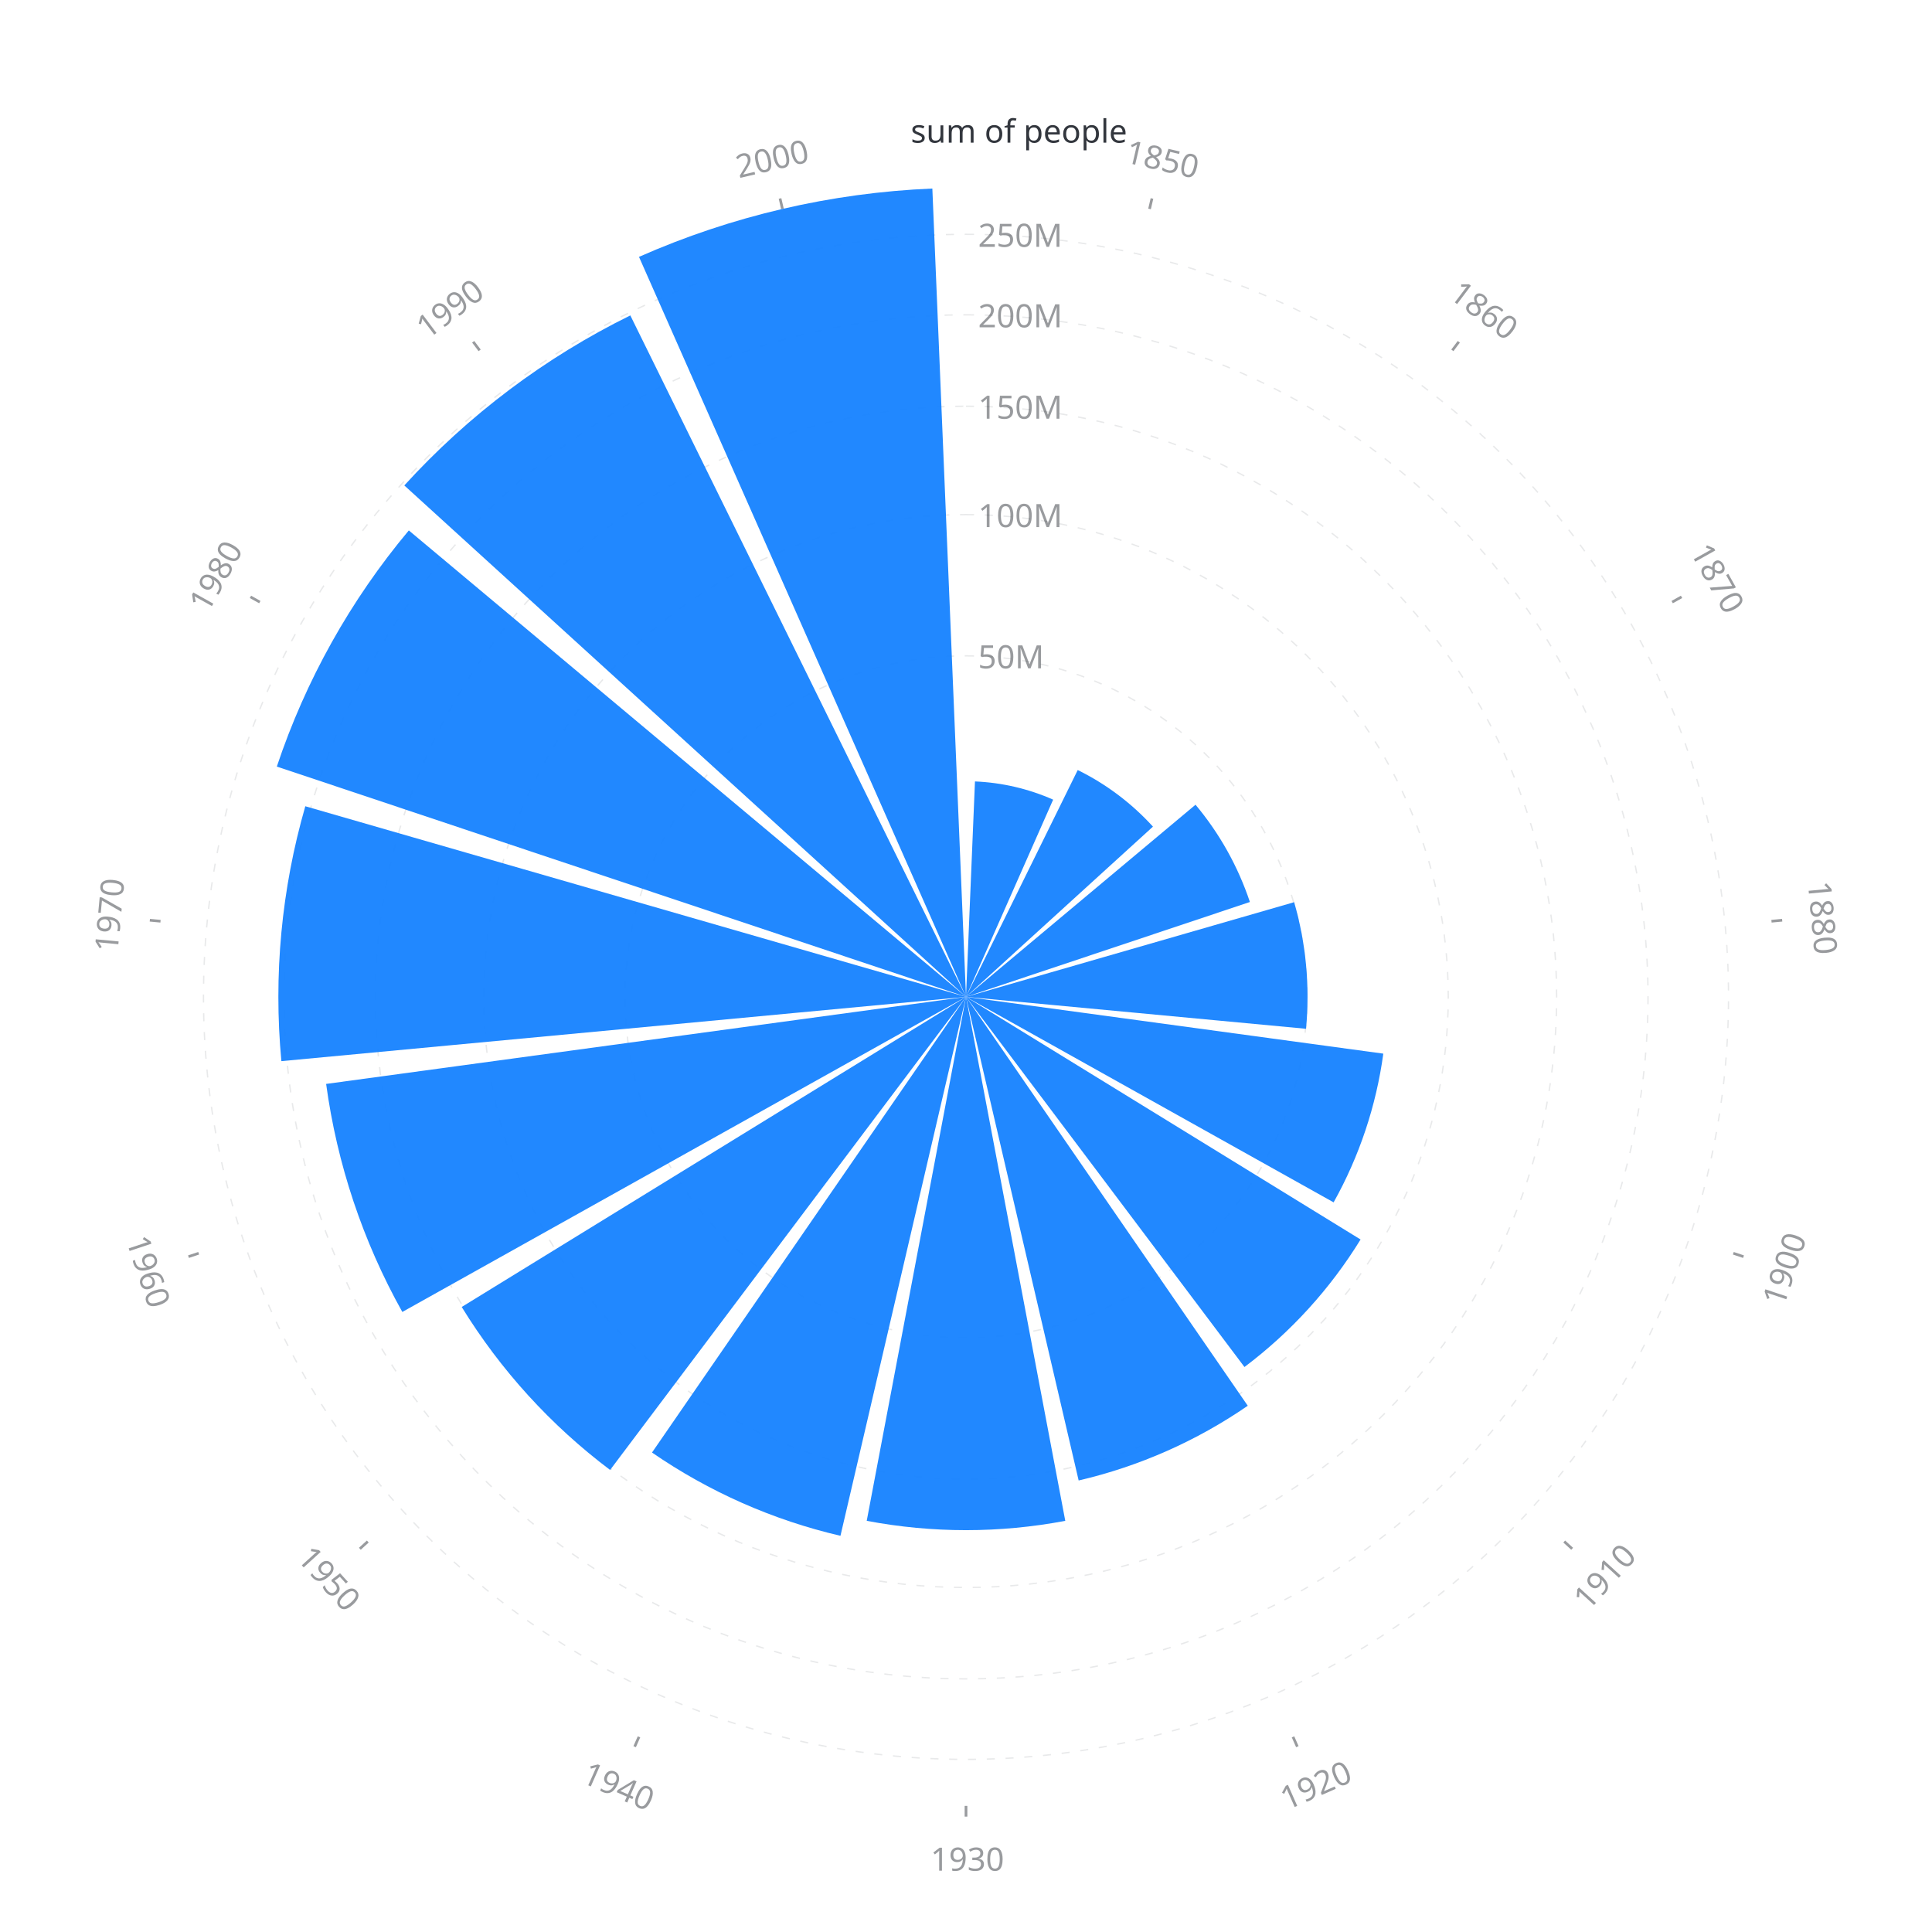
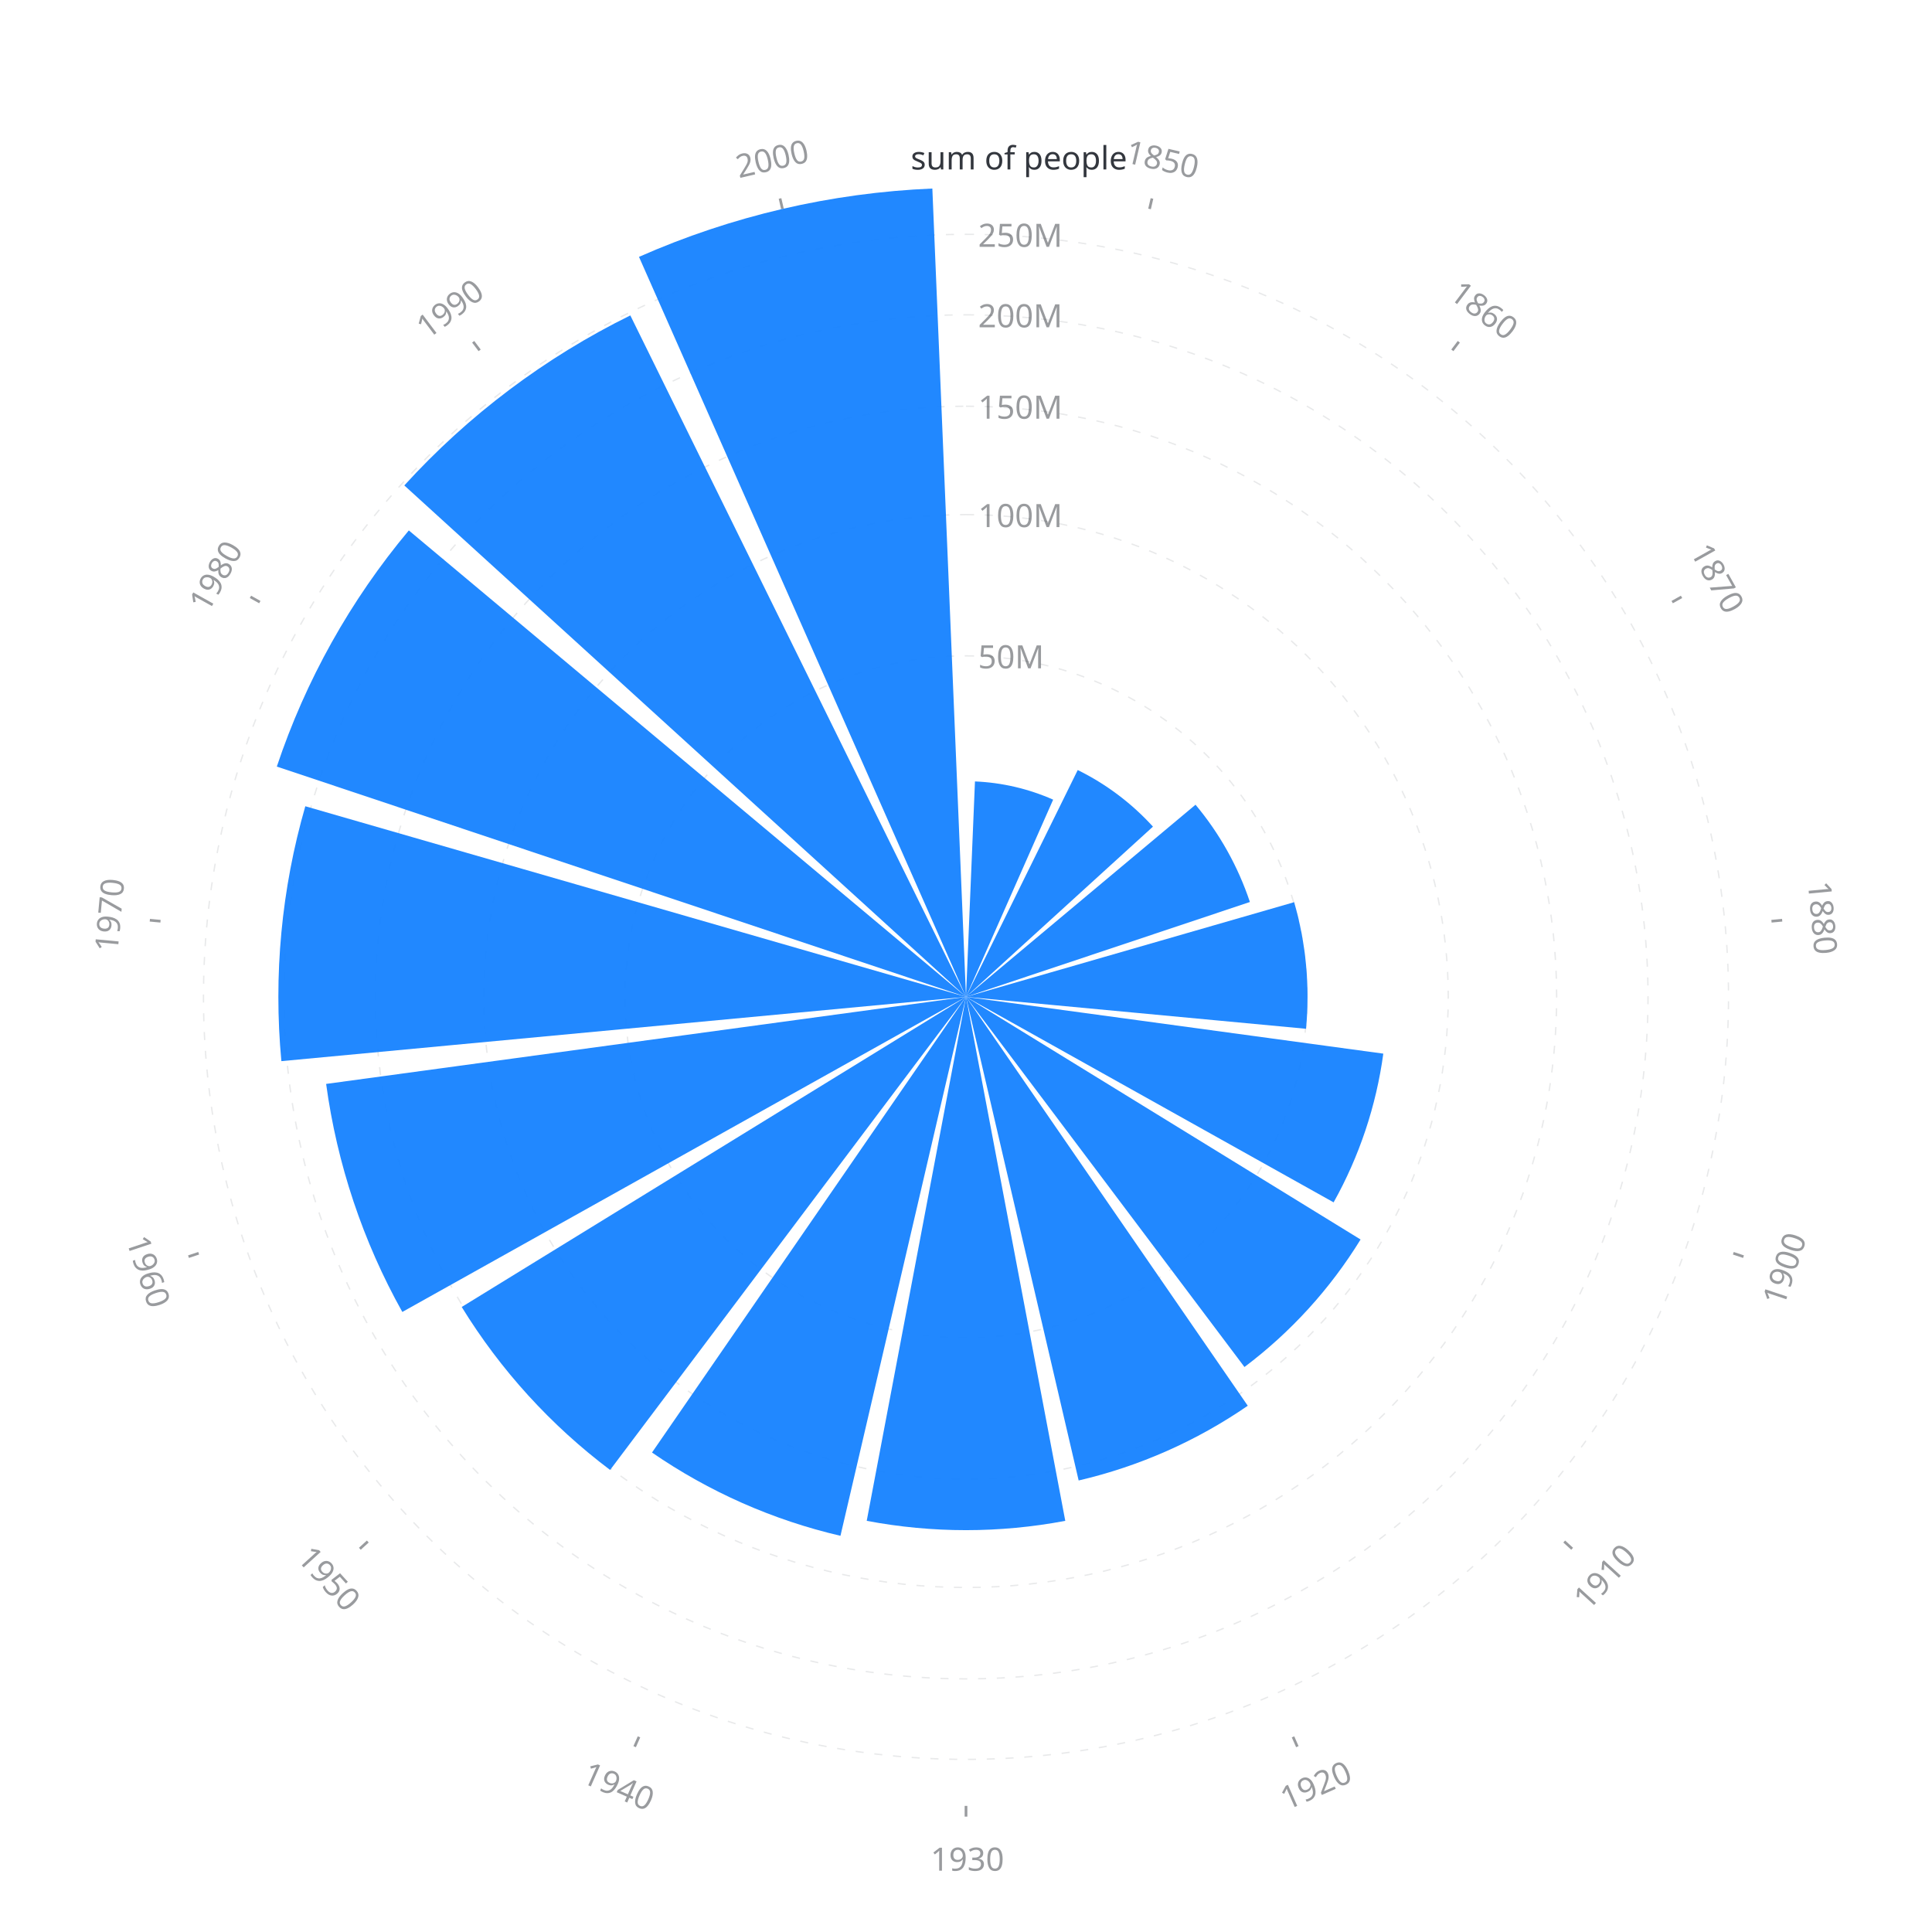
<svg xmlns="http://www.w3.org/2000/svg" width="720" height="720" style="background: transparent;" color-interpolation-filters="sRGB">
  <defs />
  <g id="g-svg-camera" transform="matrix(1,0,0,1,0,0)">
    <g id="g-root" fill="none" transform="matrix(1,0,0,1,0,0)">
      <g id="g-svg-22" fill="none" transform="matrix(1,0,0,1,0,0)" class="view">
        <g transform="matrix(1,0,0,1,0,0)">
          <path id="g-svg-23" fill="rgba(0,0,0,0)" class="area" d="M 0,0 l 720,0 l 0,720 l-720 0 z" width="720" height="720" />
        </g>
        <g transform="matrix(1,0,0,1,16,16)">
          <path id="g-svg-24" fill="rgba(0,0,0,0)" class="area" d="M 0,0 l 688,0 l 0,688 l-688 0 z" width="688" height="688" />
        </g>
        <g transform="matrix(1,0,0,1,16,16)">
          <path id="g-svg-25" fill="rgba(0,0,0,0)" class="area" d="M 0,0 l 688,0 l 0,688 l-688 0 z" width="688" height="688" />
        </g>
        <g transform="matrix(1,0,0,1,47,70)">
          <path id="g-svg-26" fill="rgba(0,0,0,0)" class="area" d="M 0,0 l 626,0 l 0,603 l-626 0 z" width="626" height="603" />
        </g>
        <g id="g-svg-27" fill="none" transform="matrix(1,0,0,1,0,0)" class="component">
          <g id="g-svg-29" fill="none" transform="matrix(1,0,0,1,0,0)">
            <g id="g-svg-30" fill="none" transform="matrix(1,0,0,1,0,0)" class="axis-grid-group" />
            <g id="g-svg-31" fill="none" transform="matrix(1,0,0,1,0,0)" class="axis-main-group">
              <g id="g-svg-32" fill="none" transform="matrix(1,0,0,1,0,0)" class="axis-line-group" />
              <g id="g-svg-33" fill="none" transform="matrix(1,0,0,1,0,0)" class="axis-tick-group">
                <g id="g-svg-34" fill="none" transform="matrix(1,0,0,1,428.3999,77.86126)" class="axis-tick">
                  <g transform="matrix(1,0,0,1,0,-3.895705)">
                    <line id="g-svg-49" fill="none" x1="0" y1="3.896" x2="0.907" y2="0" class="axis-tick-item" stroke-width="1" stroke="rgba(29,33,41,1)" opacity="0.45" />
                  </g>
                </g>
                <g id="g-svg-35" fill="none" transform="matrix(1,0,0,1,541.2523,130.5647)" class="axis-tick">
                  <g transform="matrix(1,0,0,1,0,-3.196489)">
                    <line id="g-svg-50" fill="none" x1="0" y1="3.196" x2="2.405" y2="0" class="axis-tick-item" stroke-width="1" stroke="rgba(29,33,41,1)" opacity="0.45" />
                  </g>
                </g>
                <g id="g-svg-36" fill="none" transform="matrix(1,0,0,1,623.1724,224.386)" class="axis-tick">
                  <g transform="matrix(1,0,0,1,0,-1.951761)">
                    <line id="g-svg-51" fill="none" x1="0" y1="1.952" x2="3.492" y2="0" class="axis-tick-item" stroke-width="1" stroke="rgba(29,33,41,1)" opacity="0.45" />
                  </g>
                </g>
                <g id="g-svg-37" fill="none" transform="matrix(1,0,0,1,660.1796,343.3137)" class="axis-tick">
                  <g transform="matrix(1,0,0,1,0,-0.373948)">
                    <line id="g-svg-52" fill="none" x1="0" y1="0.374" x2="3.982" y2="0" class="axis-tick-item" stroke-width="1" stroke="rgba(29,33,41,1)" opacity="0.45" />
                  </g>
                </g>
                <g id="g-svg-38" fill="none" transform="matrix(1,0,0,1,645.9583,467.0517)" class="axis-tick">
                  <g transform="matrix(1,0,0,1,0,0)">
                    <line id="g-svg-53" fill="none" x1="0" y1="0" x2="3.794" y2="1.268" class="axis-tick-item" stroke-width="1" stroke="rgba(29,33,41,1)" opacity="0.45" />
                  </g>
                </g>
                <g id="g-svg-39" fill="none" transform="matrix(1,0,0,1,582.9354,574.4828)" class="axis-tick">
                  <g transform="matrix(1,0,0,1,0,0)">
                    <line id="g-svg-54" fill="none" x1="0" y1="0" x2="2.958" y2="2.693" class="axis-tick-item" stroke-width="1" stroke="rgba(29,33,41,1)" opacity="0.45" />
                  </g>
                </g>
                <g id="g-svg-40" fill="none" transform="matrix(1,0,0,1,481.8666,647.2731)" class="axis-tick">
                  <g transform="matrix(1,0,0,1,0,0)">
                    <line id="g-svg-55" fill="none" x1="0" y1="0" x2="1.617" y2="3.659" class="axis-tick-item" stroke-width="1" stroke="rgba(29,33,41,1)" opacity="0.45" />
                  </g>
                </g>
                <g id="g-svg-41" fill="none" transform="matrix(1,0,0,1,360,673)" class="axis-tick">
                  <g transform="matrix(1,0,0,1,0,0)">
-                     <line id="g-svg-56" fill="none" x1="0" y1="0" x2="2.9094646189298464e-15" y2="4" class="axis-tick-item" stroke-width="1" stroke="rgba(29,33,41,1)" opacity="0.45" />
+                     <line id="g-svg-56" fill="none" x1="0" y1="0" x2="1.2246467991473533e-15" y2="4" class="axis-tick-item" stroke-width="1" stroke="rgba(29,33,41,1)" opacity="0.45" />
                  </g>
                </g>
                <g id="g-svg-42" fill="none" transform="matrix(1,0,0,1,238.1334,647.2731)" class="axis-tick">
                  <g transform="matrix(1,0,0,1,-1.616804,0)">
                    <line id="g-svg-57" fill="none" x1="1.617" y1="0" x2="0" y2="3.659" class="axis-tick-item" stroke-width="1" stroke="rgba(29,33,41,1)" opacity="0.45" />
                  </g>
                </g>
                <g id="g-svg-43" fill="none" transform="matrix(1,0,0,1,137.0646,574.4828)" class="axis-tick">
                  <g transform="matrix(1,0,0,1,-2.957684,0)">
                    <line id="g-svg-58" fill="none" x1="2.958" y1="0" x2="0" y2="2.693" class="axis-tick-item" stroke-width="1" stroke="rgba(29,33,41,1)" opacity="0.45" />
                  </g>
                </g>
                <g id="g-svg-44" fill="none" transform="matrix(1,0,0,1,74.04174,467.0517)" class="axis-tick">
                  <g transform="matrix(1,0,0,1,-3.793808,0)">
                    <line id="g-svg-59" fill="none" x1="3.794" y1="0" x2="0" y2="1.268" class="axis-tick-item" stroke-width="1" stroke="rgba(29,33,41,1)" opacity="0.45" />
                  </g>
                </g>
                <g id="g-svg-45" fill="none" transform="matrix(1,0,0,1,59.82041,343.3137)" class="axis-tick">
                  <g transform="matrix(1,0,0,1,-3.982482,-0.373948)">
                    <line id="g-svg-60" fill="none" x1="3.982" y1="0.374" x2="0" y2="0" class="axis-tick-item" stroke-width="1" stroke="rgba(29,33,41,1)" opacity="0.45" />
                  </g>
                </g>
                <g id="g-svg-46" fill="none" transform="matrix(1,0,0,1,96.8276,224.386)" class="axis-tick">
                  <g transform="matrix(1,0,0,1,-3.491508,-1.951761)">
                    <line id="g-svg-61" fill="none" x1="3.492" y1="1.952" x2="0" y2="0" class="axis-tick-item" stroke-width="1" stroke="rgba(29,33,41,1)" opacity="0.45" />
                  </g>
                </g>
                <g id="g-svg-47" fill="none" transform="matrix(1,0,0,1,178.7476,130.5647)" class="axis-tick">
                  <g transform="matrix(1,0,0,1,-2.404675,-3.196489)">
                    <line id="g-svg-62" fill="none" x1="2.405" y1="3.196" x2="0" y2="0" class="axis-tick-item" stroke-width="1" stroke="rgba(29,33,41,1)" opacity="0.45" />
                  </g>
                </g>
                <g id="g-svg-48" fill="none" transform="matrix(1,0,0,1,291.6001,77.86126)" class="axis-tick">
                  <g transform="matrix(1,0,0,1,-0.907461,-3.895705)">
                    <line id="g-svg-63" fill="none" x1="0.907" y1="3.896" x2="0" y2="0" class="axis-tick-item" stroke-width="1" stroke="rgba(29,33,41,1)" opacity="0.45" />
                  </g>
                </g>
              </g>
              <g id="g-svg-64" fill="none" transform="matrix(1,0,0,1,0,0)" class="axis-label-group">
                <g id="g-svg-65" fill="none" transform="matrix(0.973925,0.226872,-0.226872,0.973925,430.2148,70.06985)" class="axis-label">
                  <g transform="matrix(1,0,0,1,0,0)">
                    <text id="g-svg-80" fill="rgba(29,33,41,1)" dominant-baseline="central" paint-order="stroke" dx="0.5" font-family="sans-serif" font-size="12" font-style="normal" font-variant="normal" font-weight="normal" stroke-width="1" text-anchor="middle" class="axis-label-item" dy="-11.5px" opacity="0.45">
                      1850
                    </text>
                  </g>
                </g>
                <g id="g-svg-66" fill="none" transform="matrix(0.799118,0.601174,-0.601174,0.799118,546.0617,124.1717)" class="axis-label">
                  <g transform="matrix(1,0,0,1,0,0)">
                    <text id="g-svg-81" fill="rgba(29,33,41,1)" dominant-baseline="central" paint-order="stroke" dx="0.5" font-family="sans-serif" font-size="12" font-style="normal" font-variant="normal" font-weight="normal" stroke-width="1" text-anchor="middle" class="axis-label-item" dy="-11.5px" opacity="0.45">
                      1860
                    </text>
                  </g>
                </g>
                <g id="g-svg-67" fill="none" transform="matrix(0.487936,0.872879,-0.872879,0.487936,630.1554,220.4825)" class="axis-label">
                  <g transform="matrix(1,0,0,1,0,0)">
                    <text id="g-svg-82" fill="rgba(29,33,41,1)" dominant-baseline="central" paint-order="stroke" dx="0.5" font-family="sans-serif" font-size="12" font-style="normal" font-variant="normal" font-weight="normal" stroke-width="1" text-anchor="middle" class="axis-label-item" dy="-11.5px" opacity="0.45">
                      1870
                    </text>
                  </g>
                </g>
                <g id="g-svg-68" fill="none" transform="matrix(0.093483,0.995621,-0.995621,0.093483,668.1445,342.5658)" class="axis-label">
                  <g transform="matrix(1,0,0,1,0,0)">
                    <text id="g-svg-83" fill="rgba(29,33,41,1)" dominant-baseline="central" paint-order="stroke" dx="0.5" font-family="sans-serif" font-size="12" font-style="normal" font-variant="normal" font-weight="normal" stroke-width="1" text-anchor="middle" class="axis-label-item" dy="-11.5px" opacity="0.45">
                      1880
                    </text>
                  </g>
                </g>
                <g id="g-svg-69" fill="none" transform="matrix(0.316924,-0.948451,0.948451,0.316924,653.5459,469.587)" class="axis-label">
                  <g transform="matrix(1,0,0,1,0,0)">
                    <text id="g-svg-84" fill="rgba(29,33,41,1)" dominant-baseline="central" paint-order="stroke" dx="0.5" font-family="sans-serif" font-size="12" font-style="normal" font-variant="normal" font-weight="normal" stroke-width="1" text-anchor="middle" class="axis-label-item" dy="11.5px" opacity="0.45">
                      1900
                    </text>
                  </g>
                </g>
                <g id="g-svg-70" fill="none" transform="matrix(0.673245,-0.73942,0.73942,0.673245,588.8508,579.8688)" class="axis-label">
                  <g transform="matrix(1,0,0,1,0,0)">
                    <text id="g-svg-85" fill="rgba(29,33,41,1)" dominant-baseline="central" paint-order="stroke" dx="0.5" font-family="sans-serif" font-size="12" font-style="normal" font-variant="normal" font-weight="normal" stroke-width="1" text-anchor="middle" class="axis-label-item" dy="11.5px" opacity="0.45">
                      1910
                    </text>
                  </g>
                </g>
                <g id="g-svg-71" fill="none" transform="matrix(0.914671,-0.4042,0.4042,0.914671,485.1002,654.5905)" class="axis-label">
                  <g transform="matrix(1,0,0,1,0,0)">
                    <text id="g-svg-86" fill="rgba(29,33,41,1)" dominant-baseline="central" paint-order="stroke" dx="0.5" font-family="sans-serif" font-size="12" font-style="normal" font-variant="normal" font-weight="normal" stroke-width="1" text-anchor="middle" class="axis-label-item" dy="11.5px" opacity="0.45">
                      1920
                    </text>
                  </g>
                </g>
-                 <g id="g-svg-72" fill="none" transform="matrix(1,-0,0,1,360,681)" class="axis-label">
+                 <g id="g-svg-72" fill="none" transform="matrix(1,0,0,1,360,681)" class="axis-label">
                  <g transform="matrix(1,0,0,1,0,0)">
                    <text id="g-svg-87" fill="rgba(29,33,41,1)" dominant-baseline="central" paint-order="stroke" dx="0.5" font-family="sans-serif" font-size="12" font-style="normal" font-variant="normal" font-weight="normal" stroke-width="1" text-anchor="middle" class="axis-label-item" dy="11.5px" opacity="0.45">
                      1930
                    </text>
                  </g>
                </g>
                <g id="g-svg-73" fill="none" transform="matrix(0.914671,0.4042,-0.4042,0.914671,234.8998,654.5905)" class="axis-label">
                  <g transform="matrix(1,0,0,1,0,0)">
                    <text id="g-svg-88" fill="rgba(29,33,41,1)" dominant-baseline="central" paint-order="stroke" dx="0.5" font-family="sans-serif" font-size="12" font-style="normal" font-variant="normal" font-weight="normal" stroke-width="1" text-anchor="middle" class="axis-label-item" dy="11.5px" opacity="0.45">
                      1940
                    </text>
                  </g>
                </g>
                <g id="g-svg-74" fill="none" transform="matrix(0.673245,0.73942,-0.73942,0.673245,131.1492,579.8688)" class="axis-label">
                  <g transform="matrix(1,0,0,1,0,0)">
                    <text id="g-svg-89" fill="rgba(29,33,41,1)" dominant-baseline="central" paint-order="stroke" dx="0.5" font-family="sans-serif" font-size="12" font-style="normal" font-variant="normal" font-weight="normal" stroke-width="1" text-anchor="middle" class="axis-label-item" dy="11.5px" opacity="0.45">
                      1950
                    </text>
                  </g>
                </g>
                <g id="g-svg-75" fill="none" transform="matrix(0.316924,0.948451,-0.948451,0.316924,66.45412,469.587)" class="axis-label">
                  <g transform="matrix(1,0,0,1,0,0)">
                    <text id="g-svg-90" fill="rgba(29,33,41,1)" dominant-baseline="central" paint-order="stroke" dx="0.5" font-family="sans-serif" font-size="12" font-style="normal" font-variant="normal" font-weight="normal" stroke-width="1" text-anchor="middle" class="axis-label-item" dy="11.5px" opacity="0.45">
                      1960
                    </text>
                  </g>
                </g>
                <g id="g-svg-76" fill="none" transform="matrix(0.093483,-0.995621,0.995621,0.093483,51.85545,342.5658)" class="axis-label">
                  <g transform="matrix(1,0,0,1,0,0)">
                    <text id="g-svg-91" fill="rgba(29,33,41,1)" dominant-baseline="central" paint-order="stroke" dx="0.5" font-family="sans-serif" font-size="12" font-style="normal" font-variant="normal" font-weight="normal" stroke-width="1" text-anchor="middle" class="axis-label-item" dy="-11.5px" opacity="0.45">
                      1970
                    </text>
                  </g>
                </g>
                <g id="g-svg-77" fill="none" transform="matrix(0.487936,-0.87288,0.87288,0.487936,89.84458,220.4825)" class="axis-label">
                  <g transform="matrix(1,0,0,1,0,0)">
                    <text id="g-svg-92" fill="rgba(29,33,41,1)" dominant-baseline="central" paint-order="stroke" dx="0.5" font-family="sans-serif" font-size="12" font-style="normal" font-variant="normal" font-weight="normal" stroke-width="1" text-anchor="middle" class="axis-label-item" dy="-11.5px" opacity="0.45">
                      1980
                    </text>
                  </g>
                </g>
                <g id="g-svg-78" fill="none" transform="matrix(0.799118,-0.601174,0.601174,0.799118,173.9383,124.1717)" class="axis-label">
                  <g transform="matrix(1,0,0,1,0,0)">
                    <text id="g-svg-93" fill="rgba(29,33,41,1)" dominant-baseline="central" paint-order="stroke" dx="0.5" font-family="sans-serif" font-size="12" font-style="normal" font-variant="normal" font-weight="normal" stroke-width="1" text-anchor="middle" class="axis-label-item" dy="-11.5px" opacity="0.45">
                      1990
                    </text>
                  </g>
                </g>
                <g id="g-svg-79" fill="none" transform="matrix(0.973924,-0.226872,0.226872,0.973924,289.7852,70.06985)" class="axis-label">
                  <g transform="matrix(1,0,0,1,0,0)">
                    <text id="g-svg-94" fill="rgba(29,33,41,1)" dominant-baseline="central" paint-order="stroke" dx="0.5" font-family="sans-serif" font-size="12" font-style="normal" font-variant="normal" font-weight="normal" stroke-width="1" text-anchor="middle" class="axis-label-item" dy="-11.5px" opacity="0.45">
                      2000
                    </text>
                  </g>
                </g>
              </g>
            </g>
            <g id="g-svg-95" fill="none" transform="matrix(1,0,0,1,0,0)" class="axis-title-group" />
          </g>
        </g>
        <g id="g-svg-28" fill="none" transform="matrix(1,0,0,1,0,0)" class="component">
          <g id="g-svg-96" fill="none" class="axis" transform="matrix(1,0,0,1,0,0)">
            <g id="g-svg-97" fill="none" transform="matrix(1,0,0,1,0,0)" class="axis-grid-group">
              <g id="g-svg-98" fill="none" transform="matrix(1,0,0,1,0,0)" class="axis-grid">
                <g id="g-svg-99" fill="none" transform="matrix(1,0,0,1,0,0)" class="grid-line-group">
                  <g transform="matrix(1,0,0,1,232.915,244.415)">
                    <path id="g-svg-101" fill="none" class="grid-line" stroke="rgba(29,33,41,1)" stroke-width="0.5" stroke-dasharray="3,4" d="M 127.085,0 A 127.085 127.085 0 0 1 178.775 10.987 A 127.085 127.085 0 0 1 221.528 42.049 A 127.085 127.085 0 0 1 247.95 87.814 A 127.085 127.085 0 0 1 253.474 140.369 A 127.085 127.085 0 0 1 237.144 190.627 A 127.085 127.085 0 0 1 201.784 229.899 A 127.085 127.085 0 0 1 153.507 251.393 A 127.085 127.085 0 0 1 100.663 251.393 A 127.085 127.085 0 0 1 52.386 229.899 A 127.085 127.085 0 0 1 17.026 190.627 A 127.085 127.085 0 0 1 0.696 140.369 A 127.085 127.085 0 0 1 6.22 87.814 A 127.085 127.085 0 0 1 32.642 42.049 A 127.085 127.085 0 0 1 75.395 10.987 A 127.085 127.085 0 0 1 127.085 0" stroke-opacity="0.1" />
                  </g>
                  <g transform="matrix(1,0,0,1,180.2747,191.7747)">
                    <path id="g-svg-102" fill="none" class="grid-line" stroke="rgba(29,33,41,1)" stroke-width="0.5" stroke-dasharray="3,4" d="M 179.725,0 A 179.725 179.725 0 0 1 252.826 15.538 A 179.725 179.725 0 0 1 313.287 59.466 A 179.725 179.725 0 0 1 350.654 124.187 A 179.725 179.725 0 0 1 358.466 198.512 A 179.725 179.725 0 0 1 335.372 269.588 A 179.725 179.725 0 0 1 285.365 325.126 A 179.725 179.725 0 0 1 217.092 355.523 A 179.725 179.725 0 0 1 142.358 355.523 A 179.725 179.725 0 0 1 74.085 325.126 A 179.725 179.725 0 0 1 24.079 269.588 A 179.725 179.725 0 0 1 0.985 198.512 A 179.725 179.725 0 0 1 8.796 124.187 A 179.725 179.725 0 0 1 46.163 59.466 A 179.725 179.725 0 0 1 106.624 15.538 A 179.725 179.725 0 0 1 179.725 0" stroke-opacity="0.1" />
                  </g>
                  <g transform="matrix(1,0,0,1,139.8823,151.3823)">
                    <path id="g-svg-103" fill="none" class="grid-line" stroke="rgba(29,33,41,1)" stroke-width="0.5" stroke-dasharray="3,4" d="M 220.118,0 A 220.118 220.118 0 0 1 309.648 19.03 A 220.118 220.118 0 0 1 383.697 72.83 A 220.118 220.118 0 0 1 429.462 152.098 A 220.118 220.118 0 0 1 439.03 243.126 A 220.118 220.118 0 0 1 410.745 330.177 A 220.118 220.118 0 0 1 349.5 398.197 A 220.118 220.118 0 0 1 265.883 435.425 A 220.118 220.118 0 0 1 174.353 435.425 A 220.118 220.118 0 0 1 90.736 398.197 A 220.118 220.118 0 0 1 29.49 330.177 A 220.118 220.118 0 0 1 1.206 243.126 A 220.118 220.118 0 0 1 10.773 152.098 A 220.118 220.118 0 0 1 56.538 72.83 A 220.118 220.118 0 0 1 130.588 19.03 A 220.118 220.118 0 0 1 220.118 0" stroke-opacity="0.1" />
                  </g>
                  <g transform="matrix(1,0,0,1,105.83,117.33)">
                    <path id="g-svg-104" fill="none" class="grid-line" stroke="rgba(29,33,41,1)" stroke-width="0.5" stroke-dasharray="3,4" d="M 254.17,0 A 254.17 254.17 0 0 1 357.55 21.974 A 254.17 254.17 0 0 1 443.055 84.097 A 254.17 254.17 0 0 1 495.9 175.627 A 254.17 254.17 0 0 1 506.948 280.738 A 254.17 254.17 0 0 1 474.288 381.255 A 254.17 254.17 0 0 1 403.567 459.798 A 254.17 254.17 0 0 1 307.015 502.786 A 254.17 254.17 0 0 1 201.325 502.786 A 254.17 254.17 0 0 1 104.773 459.798 A 254.17 254.17 0 0 1 34.052 381.255 A 254.17 254.17 0 0 1 1.392 280.738 A 254.17 254.17 0 0 1 12.44 175.627 A 254.17 254.17 0 0 1 65.285 84.097 A 254.17 254.17 0 0 1 150.79 21.974 A 254.17 254.17 0 0 1 254.17 0" stroke-opacity="0.1" />
                  </g>
                  <g transform="matrix(1,0,0,1,75.82931,87.32931)">
                    <path id="g-svg-105" fill="none" class="grid-line" stroke="rgba(29,33,41,1)" stroke-width="0.5" stroke-dasharray="3,4" d="M 284.171,0 A 284.171 284.171 0 0 1 399.753 24.568 A 284.171 284.171 0 0 1 495.351 94.023 A 284.171 284.171 0 0 1 554.433 196.357 A 284.171 284.171 0 0 1 566.785 313.875 A 284.171 284.171 0 0 1 530.27 426.256 A 284.171 284.171 0 0 1 451.202 514.07 A 284.171 284.171 0 0 1 343.253 562.132 A 284.171 284.171 0 0 1 225.088 562.132 A 284.171 284.171 0 0 1 117.139 514.07 A 284.171 284.171 0 0 1 38.072 426.256 A 284.171 284.171 0 0 1 1.557 313.875 A 284.171 284.171 0 0 1 13.908 196.357 A 284.171 284.171 0 0 1 72.991 94.023 A 284.171 284.171 0 0 1 168.588 24.568 A 284.171 284.171 0 0 1 284.171 0" stroke-opacity="0.1" />
                  </g>
                </g>
                <g id="g-svg-100" fill="none" transform="matrix(1,0,0,1,0,0)" class="grid-region-group" />
              </g>
            </g>
            <g id="g-svg-106" fill="none" transform="matrix(1,0,0,1,0,0)" class="axis-main-group">
              <g id="g-svg-107" fill="none" transform="matrix(1,0,0,1,0,0)" class="axis-line-group">
                <g transform="matrix(1,0,0,1,360,70)">
-                   <line id="g-svg-108" fill="none" x1="0" y1="0" x2="0" y2="301.5" class="axis-line axis-line" stroke-width="0.5" stroke="rgba(29,33,41,1)" stroke-opacity="0.45" opacity="0" />
+                   <line id="g-svg-108" fill="none" x1="0" y1="0" x2="5.684341886080802e-14" y2="301.5" class="axis-line axis-line" stroke-width="0.5" stroke="rgba(29,33,41,1)" stroke-opacity="0.45" opacity="0" />
                </g>
              </g>
              <g id="g-svg-109" fill="none" transform="matrix(1,0,0,1,0,0)" class="axis-tick-group" />
              <g id="g-svg-110" fill="none" transform="matrix(1,0,0,1,0,0)" class="axis-label-group">
                <g id="g-svg-111" fill="none" transform="matrix(1,0,0,1,364,244.415)" class="axis-label">
                  <g transform="matrix(1,0,0,1,0,0)">
                    <text id="g-svg-116" fill="rgba(29,33,41,1)" dominant-baseline="central" paint-order="stroke" dx="0.5" font-family="sans-serif" font-size="12" font-style="normal" font-variant="normal" font-weight="normal" stroke-width="1" text-anchor="left" class="axis-label-item" opacity="0.45">
                      50M
                    </text>
                  </g>
                </g>
                <g id="g-svg-112" fill="none" transform="matrix(1,0,0,1,364,191.7747)" class="axis-label">
                  <g transform="matrix(1,0,0,1,0,0)">
                    <text id="g-svg-117" fill="rgba(29,33,41,1)" dominant-baseline="central" paint-order="stroke" dx="0.5" font-family="sans-serif" font-size="12" font-style="normal" font-variant="normal" font-weight="normal" stroke-width="1" text-anchor="left" class="axis-label-item" opacity="0.45">
                      100M
                    </text>
                  </g>
                </g>
                <g id="g-svg-113" fill="none" transform="matrix(1,0,0,1,364,151.3823)" class="axis-label">
                  <g transform="matrix(1,0,0,1,0,0)">
                    <text id="g-svg-118" fill="rgba(29,33,41,1)" dominant-baseline="central" paint-order="stroke" dx="0.5" font-family="sans-serif" font-size="12" font-style="normal" font-variant="normal" font-weight="normal" stroke-width="1" text-anchor="left" class="axis-label-item" opacity="0.45">
                      150M
                    </text>
                  </g>
                </g>
                <g id="g-svg-114" fill="none" transform="matrix(1,0,0,1,364,117.33)" class="axis-label">
                  <g transform="matrix(1,0,0,1,0,0)">
                    <text id="g-svg-119" fill="rgba(29,33,41,1)" dominant-baseline="central" paint-order="stroke" dx="0.5" font-family="sans-serif" font-size="12" font-style="normal" font-variant="normal" font-weight="normal" stroke-width="1" text-anchor="left" class="axis-label-item" opacity="0.45">
                      200M
                    </text>
                  </g>
                </g>
                <g id="g-svg-115" fill="none" transform="matrix(1,0,0,1,364,87.32931)" class="axis-label">
                  <g transform="matrix(1,0,0,1,0,0)">
                    <text id="g-svg-120" fill="rgba(29,33,41,1)" dominant-baseline="central" paint-order="stroke" dx="0.5" font-family="sans-serif" font-size="12" font-style="normal" font-variant="normal" font-weight="normal" stroke-width="1" text-anchor="left" class="axis-label-item" opacity="0.45">
                      250M
                    </text>
                  </g>
                </g>
              </g>
            </g>
-             <g id="g-svg-121" fill="none" transform="matrix(1,0,0,1,379.24,48.5)" class="axis-title-group">
+             <g id="g-svg-121" fill="none" transform="matrix(1,0,0,1,379.24,58.5)" class="axis-title-group">
              <g transform="matrix(1,0,0,1,0,0)">
                <text id="g-svg-122" fill="rgba(29,33,41,1)" dominant-baseline="central" paint-order="stroke" dx="0.5" font-family="sans-serif" font-size="12" font-style="normal" font-variant="normal" font-weight="normal" stroke-width="1" text-anchor="middle" class="axis-title" opacity="0.9">
                  sum of people
                </text>
              </g>
            </g>
          </g>
        </g>
        <g transform="matrix(1,0,0,1,16,16)">
          <path id="g-svg-124" fill="rgba(0,0,0,0)" class="plot" d="M 0,0 l 688,0 l 0,688 l-688 0 z" width="688" height="688" />
          <g id="g-svg-125" fill="none" transform="matrix(1,0,0,1,0,0)" class="main-layer">
            <g transform="matrix(1,0,0,1,344,275.219)">
              <path id="g-svg-127" fill="rgba(23,131,255,1)" d="M 3.342,1.4210854715202004e-14 A 80.351 80.351 0 0 1 32.478 6.787 L 0,80.281 Z" fill-opacity="0.95" stroke-width="0" stroke="rgba(23,131,255,1)" class="element" />
            </g>
            <g transform="matrix(1,0,0,1,344,270.971)">
              <path id="g-svg-128" fill="rgba(23,131,255,1)" d="M 41.64,0 A 94.229 94.229 0 0 1 69.675 21.09 L 0,84.529 Z" fill-opacity="0.95" stroke-width="0" stroke="rgba(23,131,255,1)" class="element" />
            </g>
            <g transform="matrix(1,0,0,1,344,283.896)">
              <path id="g-svg-129" fill="rgba(23,131,255,1)" d="M 85.535,0 A 111.55 111.55 0 0 1 105.799 36.252 L 0,71.604 Z" fill-opacity="0.95" stroke-width="0" stroke="rgba(23,131,255,1)" class="element" />
            </g>
            <g transform="matrix(1,0,0,1,344,320.218)">
              <path id="g-svg-130" fill="rgba(23,131,255,1)" d="M 122.294,0 A 127.282 127.282 0 0 1 126.724 47.181 L 0,35.282 Z" fill-opacity="0.95" stroke-width="0" stroke="rgba(23,131,255,1)" class="element" />
            </g>
            <g transform="matrix(1,0,0,1,344,355.5)">
              <path id="g-svg-131" fill="rgba(23,131,255,1)" d="M 155.519,21.161 A 156.952 156.952 0 0 1 136.999 76.583 L 0,0 Z" fill-opacity="0.95" stroke-width="0" stroke="rgba(23,131,255,1)" class="element" />
            </g>
            <g transform="matrix(1,0,0,1,344,355.5)">
              <path id="g-svg-132" fill="rgba(23,131,255,1)" d="M 147.045,90.425 A 172.624 172.624 0 0 1 103.776 137.947 L 0,0 Z" fill-opacity="0.95" stroke-width="0" stroke="rgba(23,131,255,1)" class="element" />
            </g>
            <g transform="matrix(1,0,0,1,344,355.5)">
              <path id="g-svg-133" fill="rgba(23,131,255,1)" d="M 105.003,152.383 A 185.057 185.057 0 0 1 41.983 180.232 L 0,0 Z" fill-opacity="0.95" stroke-width="0" stroke="rgba(23,131,255,1)" class="element" />
            </g>
            <g transform="matrix(1,0,0,1,307.003,355.5)">
              <path id="g-svg-134" fill="rgba(23,131,255,1)" d="M 73.994,195.271 A 198.745 198.745 0 0 1 -4.973799150320701e-14 195.271 L 36.997,0 Z" fill-opacity="0.95" stroke-width="0" stroke="rgba(23,131,255,1)" class="element" />
            </g>
            <g transform="matrix(1,0,0,1,226.984,355.5)">
              <path id="g-svg-135" fill="rgba(23,131,255,1)" d="M 70.23,200.852 A 206.23 206.23 0 0 1 -2.842170943040401e-14 169.817 L 117.016,0 Z" fill-opacity="0.95" stroke-width="0" stroke="rgba(23,131,255,1)" class="element" />
            </g>
            <g transform="matrix(1,0,0,1,156.065,355.5)">
              <path id="g-svg-136" fill="rgba(23,131,255,1)" d="M 55.301,176.308 A 220.627 220.627 0 0 1 -1.1368683772161603e-13 115.571 L 187.935,0 Z" fill-opacity="0.95" stroke-width="0" stroke="rgba(23,131,255,1)" class="element" />
            </g>
            <g transform="matrix(1,0,0,1,105.539,355.5)">
              <path id="g-svg-137" fill="rgba(23,131,255,1)" d="M 28.396,117.427 A 240.659 240.659 0 0 1 2.842170943040401e-14 32.446 L 238.461,0 Z" fill-opacity="0.95" stroke-width="0" stroke="rgba(23,131,255,1)" class="element" />
            </g>
            <g transform="matrix(1,0,0,1,87.74063,284.467)">
              <path id="g-svg-138" fill="rgba(23,131,255,1)" d="M 1.122,94.99 A 256.26 256.26 0 0 1 10.041 4.263256414560601e-14 L 256.259,71.033 Z" fill-opacity="0.95" stroke-width="0" stroke="rgba(23,131,255,1)" class="element" />
            </g>
            <g transform="matrix(1,0,0,1,87.16299,181.675)">
              <path id="g-svg-139" fill="rgba(23,131,255,1)" d="M 0,88.004 A 270.796 270.796 0 0 1 49.194 -5.684341886080802e-14 L 256.837,173.825 Z" fill-opacity="0.95" stroke-width="0" stroke="rgba(23,131,255,1)" class="element" />
            </g>
            <g transform="matrix(1,0,0,1,134.675,101.547)">
              <path id="g-svg-140" fill="rgba(23,131,255,1)" d="M 2.842170943040401e-14,63.362 A 283.093 283.093 0 0 1 84.226 -8.526512829121202e-14 L 209.325,253.953 Z" fill-opacity="0.95" stroke-width="0" stroke="rgba(23,131,255,1)" class="element" />
            </g>
            <g transform="matrix(1,0,0,1,222.133,54.26099)">
              <path id="g-svg-141" fill="rgba(23,131,255,1)" d="M 0,25.466 A 301.5 301.5 0 0 1 109.325 -5.684341886080802e-14 L 121.867,301.239 Z" fill-opacity="0.95" stroke-width="0" stroke="rgba(23,131,255,1)" class="element" />
            </g>
          </g>
          <g id="g-svg-126" fill="none" transform="matrix(1,0,0,1,0,0)" class="label-layer" />
        </g>
      </g>
    </g>
  </g>
</svg>
